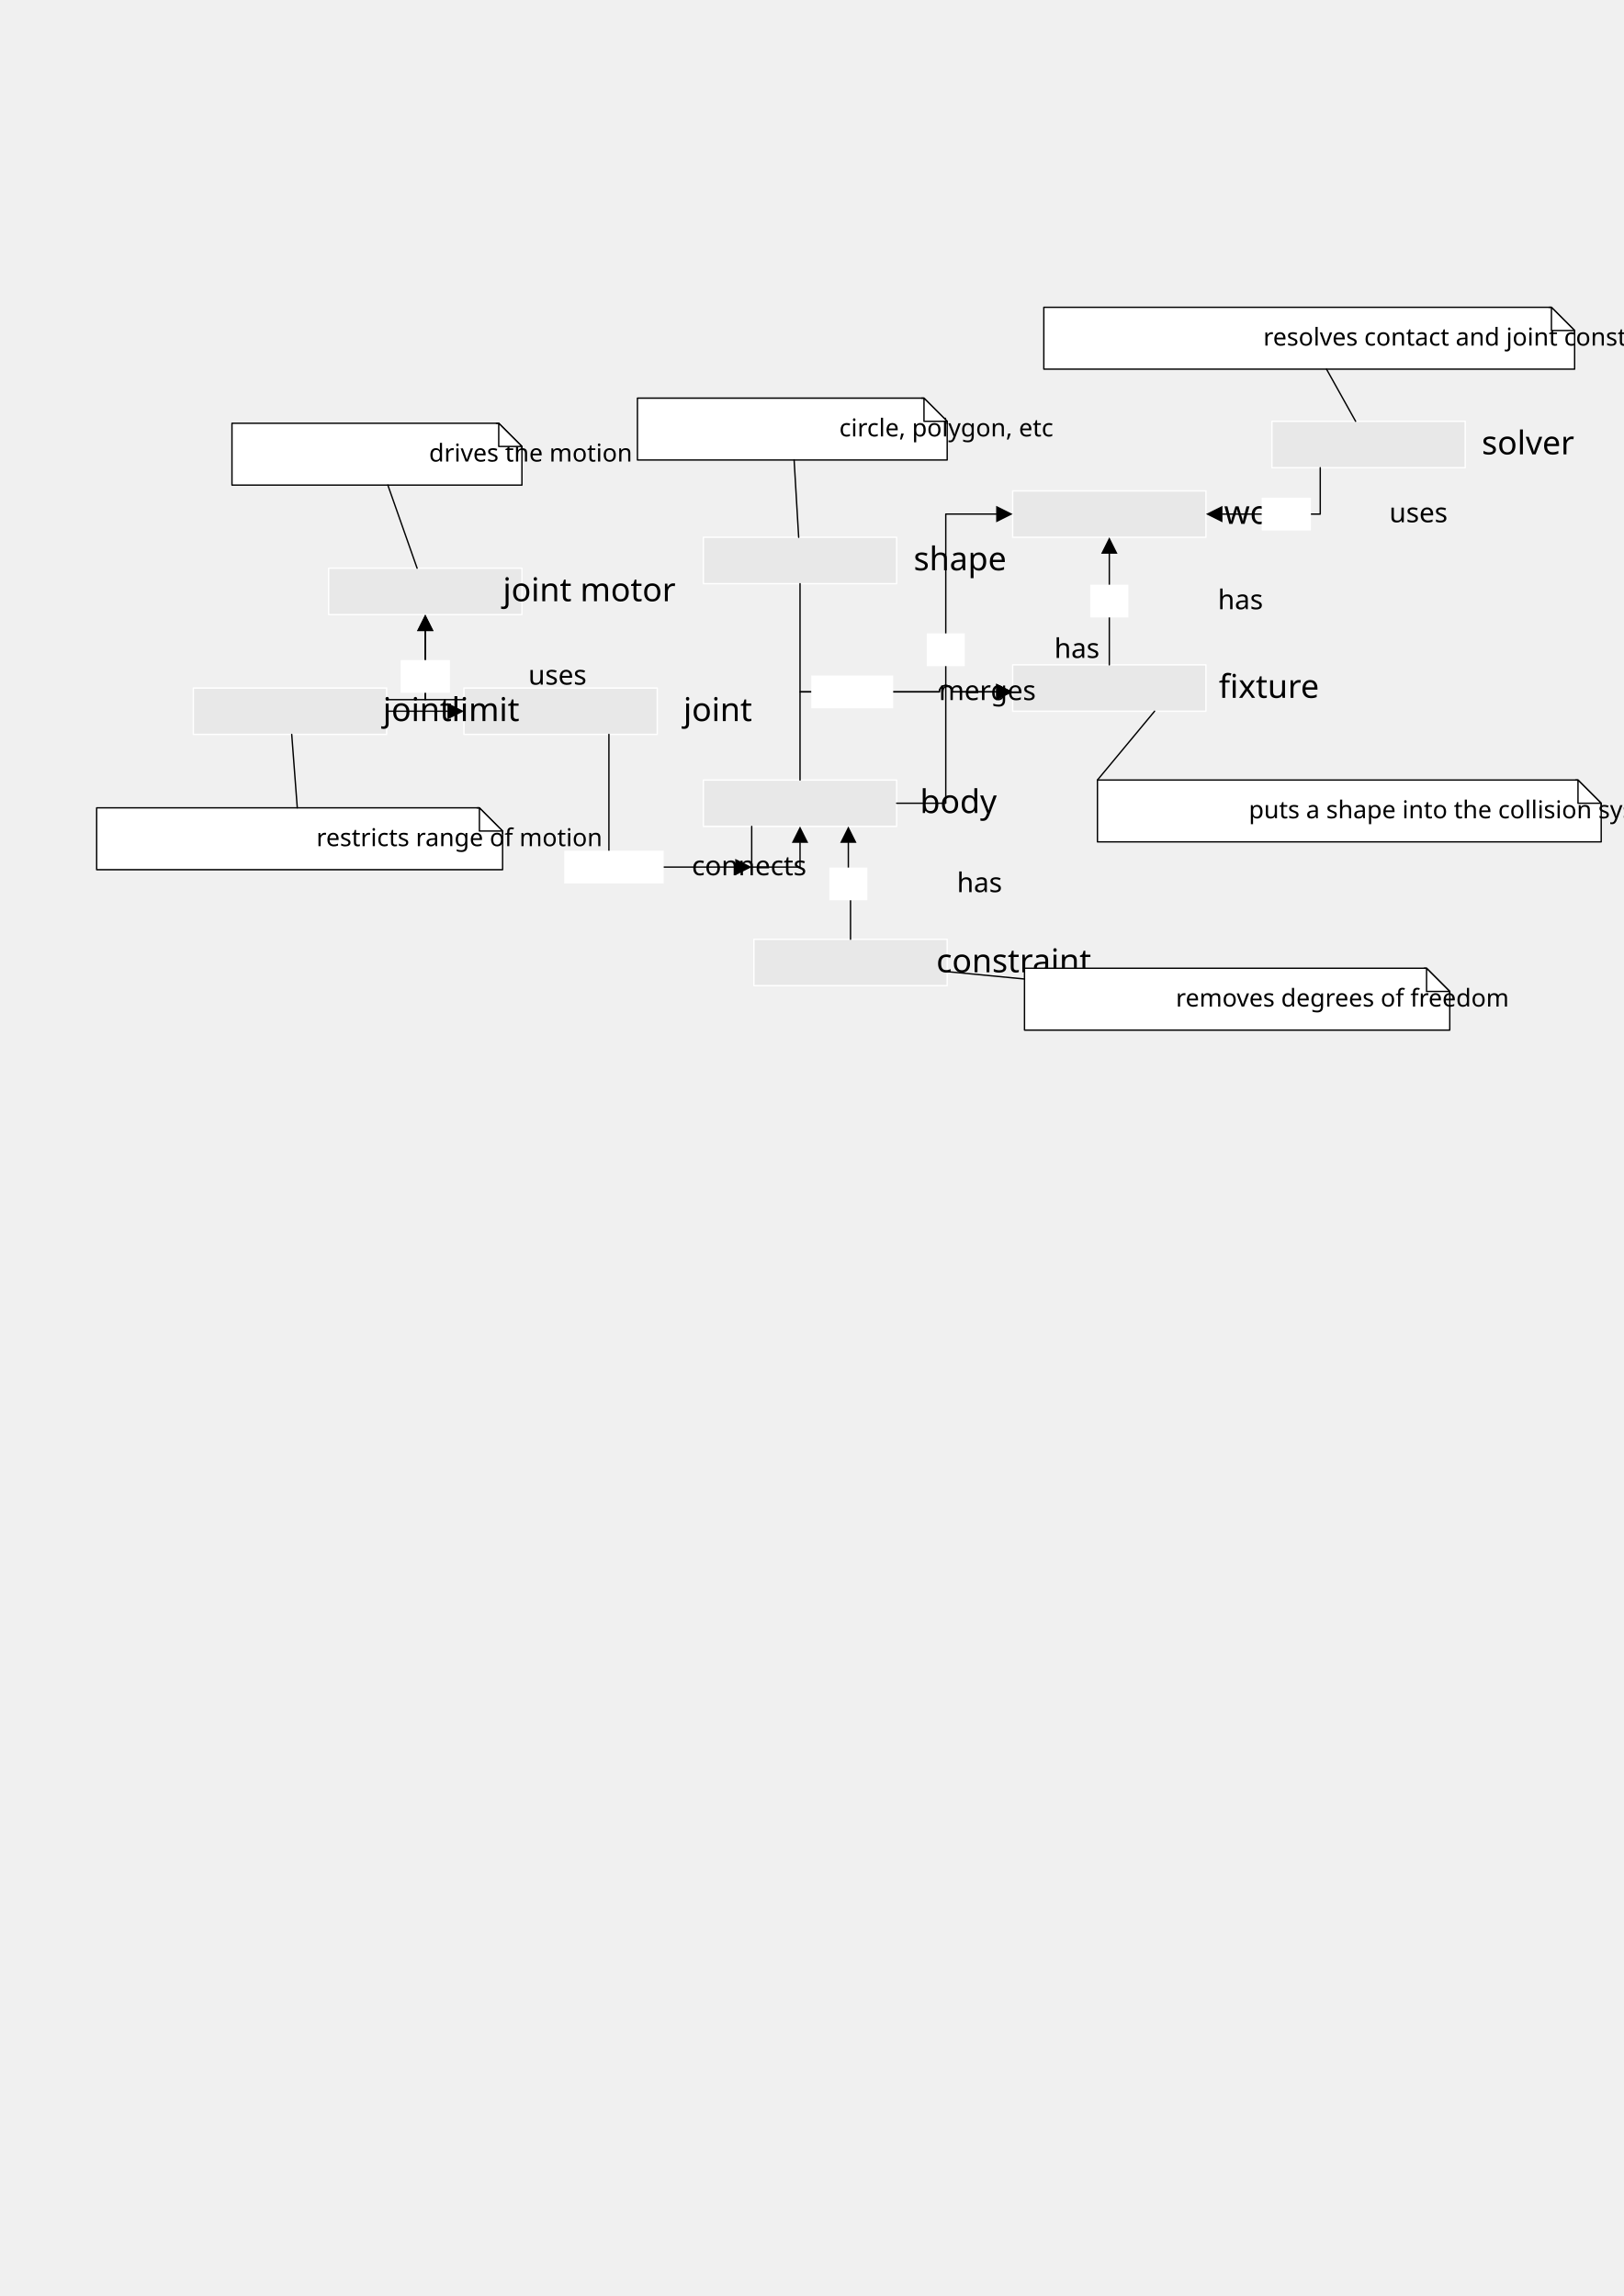
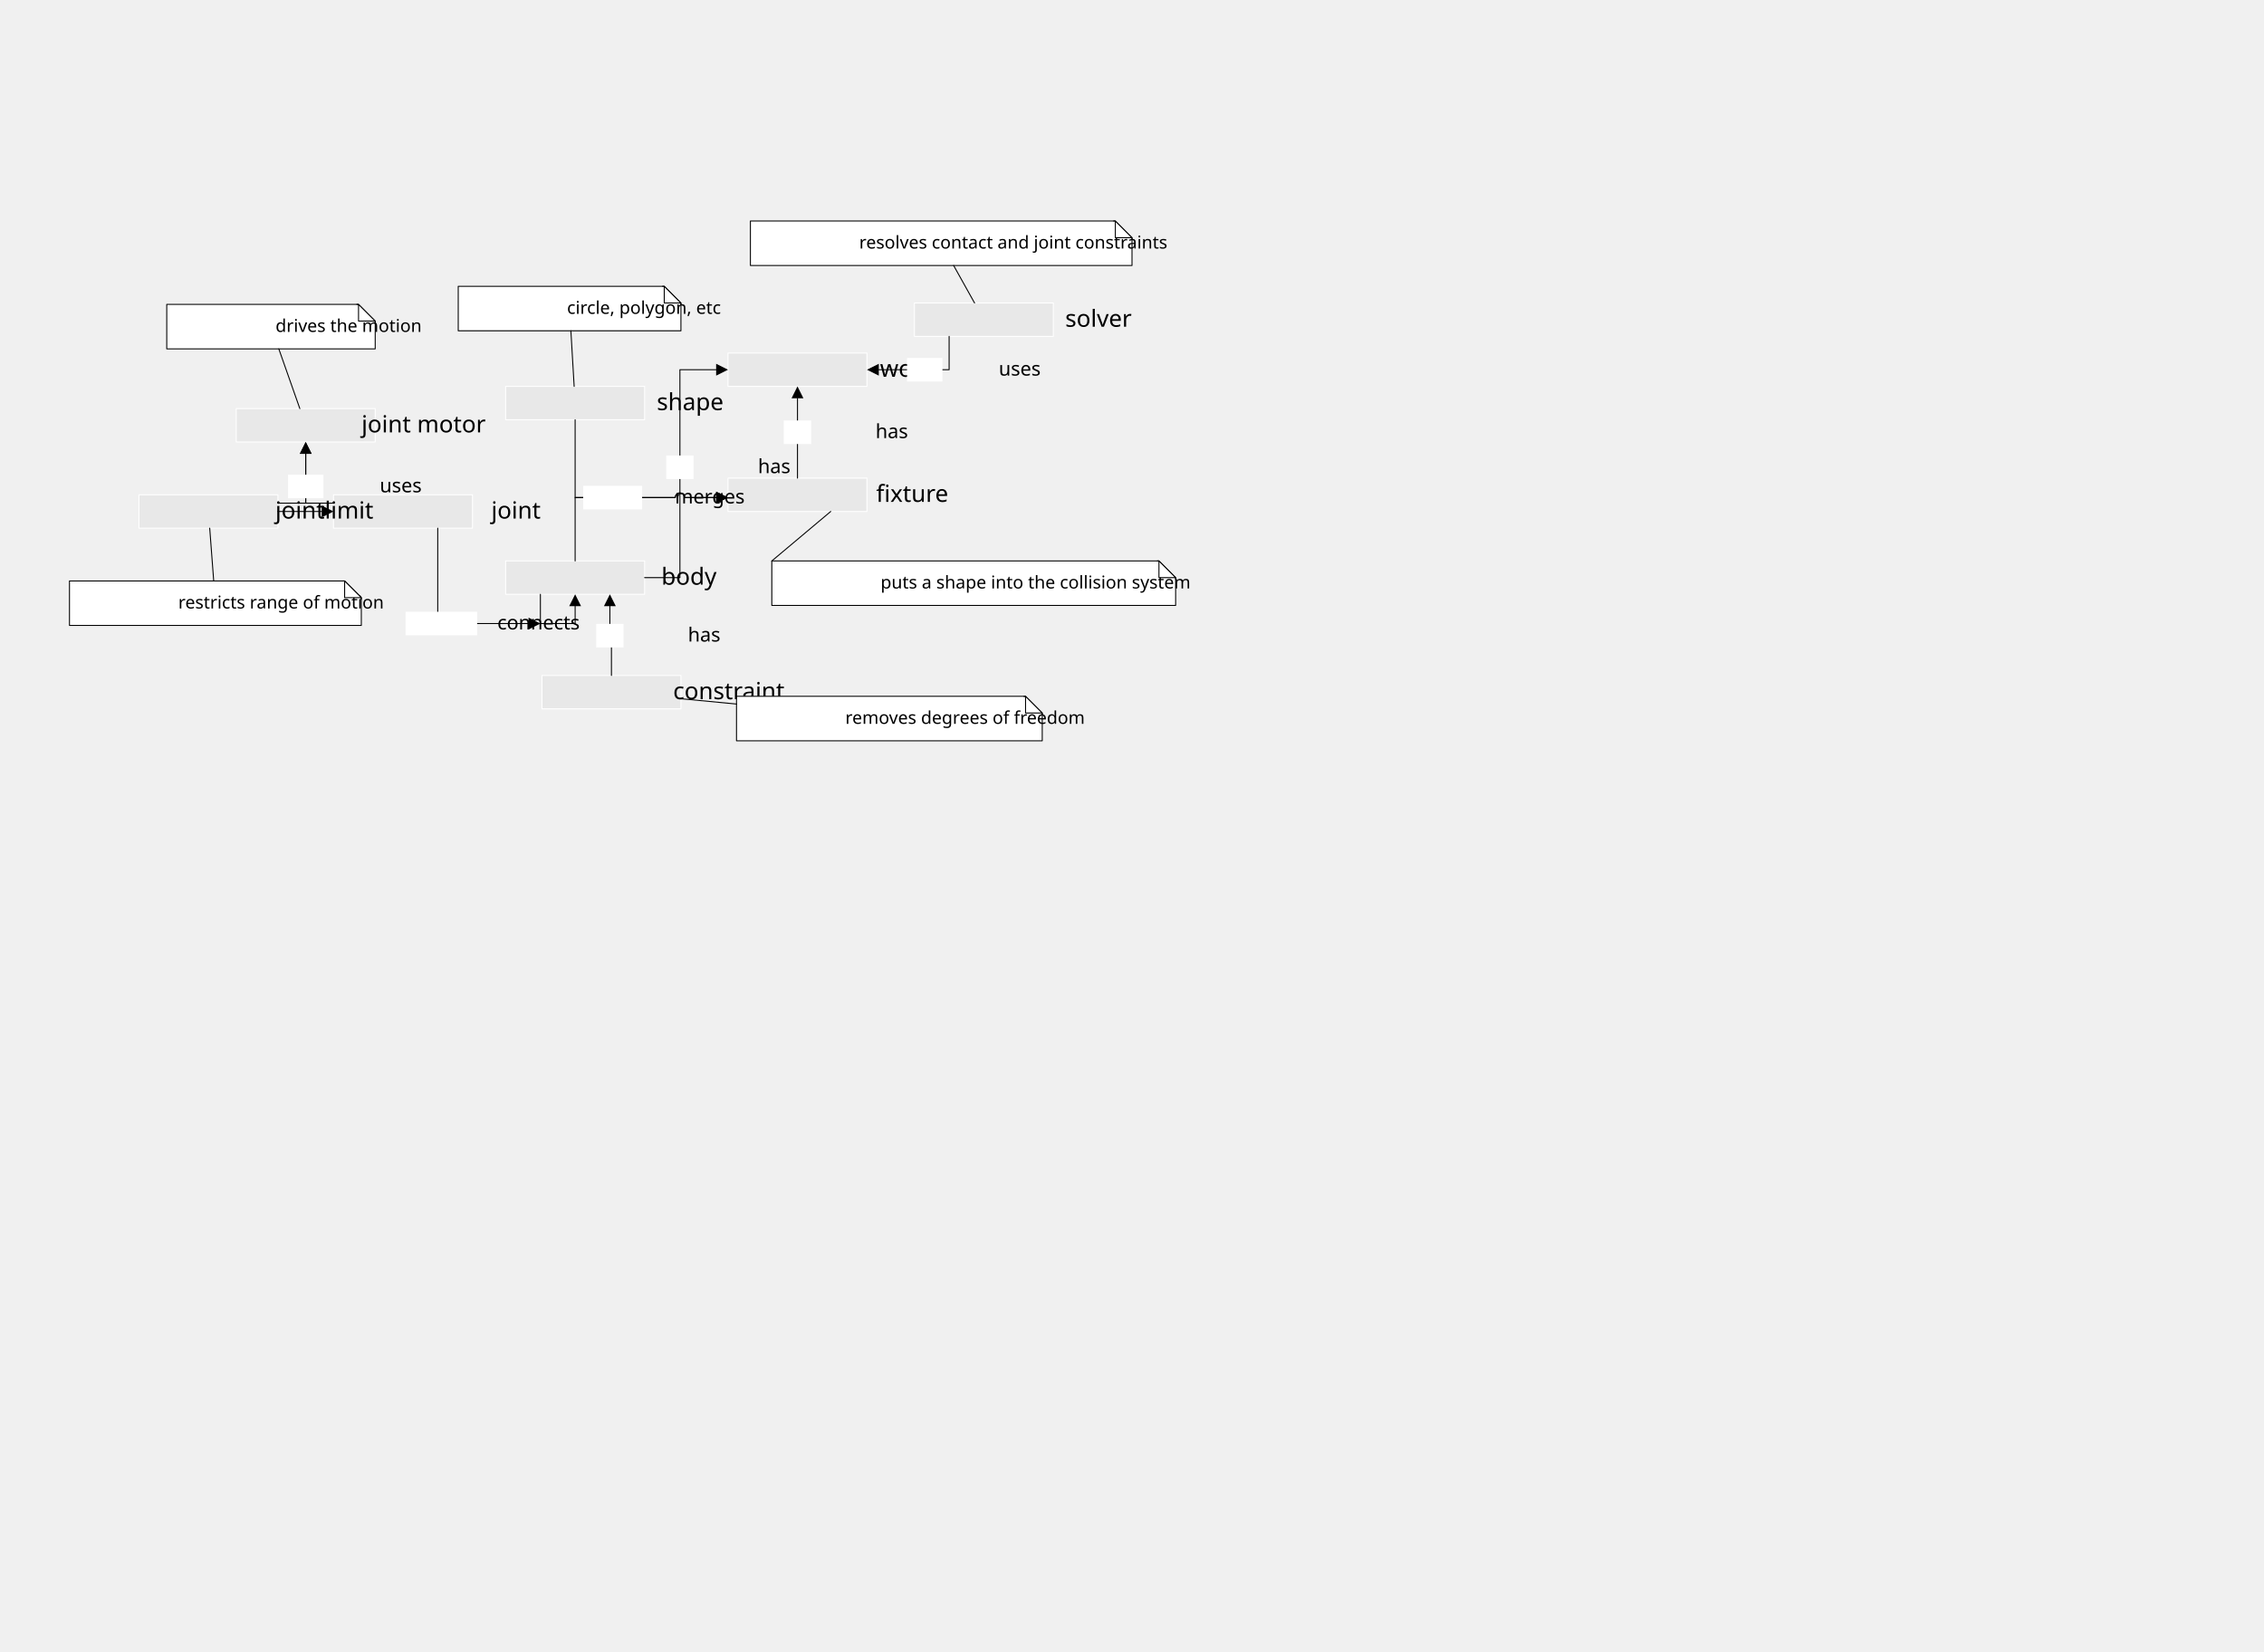
- <svg xmlns="http://www.w3.org/2000/svg" xmlns:ns1="http://schemas.microsoft.com/visio/2003/SVGExtensions/" xmlns:xlink="http://www.w3.org/1999/xlink" width="8.268in" height="11.693in" viewBox="0 0 595.276 841.89" xml:space="preserve" color-interpolation-filters="sRGB" class="st11">
+ <svg xmlns="http://www.w3.org/2000/svg" xmlns:ns1="http://schemas.microsoft.com/visio/2003/SVGExtensions/" xmlns:xlink="http://www.w3.org/1999/xlink" width="16.035in" height="11.693in" viewBox="0 0 1154.55 841.89" xml:space="preserve" color-interpolation-filters="sRGB" class="st12">
  <ns1:documentProperties ns1:langID="1033" ns1:metric="true" ns1:viewMarkup="false">
    <ns1:userDefs>
      <ns1:ud ns1:nameU="msvNoAutoConnect" ns1:prompt="" ns1:val="VT0(0):26" />
    </ns1:userDefs>
  </ns1:documentProperties>
  <style type="text/css">
	
		.st1 {fill:#e8e8e8;stroke:#ffffff;stroke-linecap:round;stroke-linejoin:round;stroke-width:0.5}
		.st2 {fill:#000000;font-family:Calibri;font-size:1em}
		.st3 {marker-end:url(#mrkr4-15);stroke:#000000;stroke-linecap:round;stroke-linejoin:round;stroke-width:0.5}
		.st4 {fill:#000000;fill-opacity:1;stroke:#000000;stroke-opacity:1;stroke-width:0.166}
- 		.st5 {fill:#ffffff;stroke:none;stroke-linecap:butt;stroke-width:7.2}
+ 		.st5 {fill:#ffffff;stroke:none;stroke-linecap:butt}
		.st6 {fill:#000000;font-family:Calibri;font-size:0.833em}
- 		.st7 {fill:#ffffff}
- 		.st8 {stroke:#000000;stroke-linecap:round;stroke-linejoin:round;stroke-width:0.5}
- 		.st9 {fill:#000000;font-family:Calibri;font-size:0.75em}
- 		.st10 {fill:#ffffff;stroke:#000000;stroke-linecap:round;stroke-linejoin:round;stroke-width:0.5}
- 		.st11 {fill:none;fill-rule:evenodd;font-size:12px;overflow:visible;stroke-linecap:square;stroke-miterlimit:3}
+ 		.st7 {fill:#ffffff;stroke:none;stroke-linecap:butt;stroke-width:7.2}
+ 		.st8 {fill:#ffffff}
+ 		.st9 {stroke:#000000;stroke-linecap:round;stroke-linejoin:round;stroke-width:0.5}
+ 		.st10 {fill:#000000;font-family:Calibri;font-size:0.75em}
+ 		.st11 {fill:#ffffff;stroke:#000000;stroke-linecap:round;stroke-linejoin:round;stroke-width:0.5}
+ 		.st12 {fill:none;fill-rule:evenodd;font-size:12px;overflow:visible;stroke-linecap:square;stroke-miterlimit:3}
	
	</style>
  <defs id="Markers">
    <g id="lend4">
      <path d="M 2 1 L 0 0 L 2 -1 L 2 1 " style="stroke:none" />
    </g>
    <marker id="mrkr4-15" class="st4" ns1:arrowType="4" ns1:arrowSize="2" ns1:setback="12.08" refX="-12.08" orient="auto" markerUnits="strokeWidth" overflow="visible">
      <use xlink:href="#lend4" transform="scale(-6.04,-6.04) " />
    </marker>
  </defs>
  <g ns1:mID="0" ns1:index="1" ns1:groupContext="foregroundPage">
    <ns1:userDefs>
      <ns1:ud ns1:nameU="msvThemeOrder" ns1:val="VT0(0):26" />
    </ns1:userDefs>
    <ns1:pageProperties ns1:drawingScale="0.0393701" ns1:pageScale="0.0393701" ns1:drawingUnits="24" ns1:shadowOffsetX="8.50394" ns1:shadowOffsetY="-8.50394" />
    <ns1:layer ns1:name="Connector" ns1:index="0" />
    <ns1:layer ns1:name="Flowchart" ns1:index="1" />
    <ns1:layer ns1:name="Container" ns1:index="2" />
    <g id="shape1-1" ns1:mID="1" ns1:groupContext="shape" transform="translate(257.861,-627.874)">
      <ns1:userDefs>
        <ns1:ud ns1:nameU="visVersion" ns1:prompt="" ns1:val="VT0(15):26" />
      </ns1:userDefs>
      <ns1:textBlock ns1:margins="rect(4,4,4,4)" ns1:tabSpace="42.5197" />
      <ns1:textRect cx="35.433" cy="833.386" width="70.87" height="17.008" />
      <rect x="0" y="824.882" width="70.866" height="17.008" class="st1" />
      <text x="20.92" y="836.99" class="st2" ns1:langID="1033">
        <ns1:paragraph ns1:horizAlign="1" />
        <ns1:tabList />shape</text>
    </g>
    <g id="shape4-4" ns1:mID="4" ns1:groupContext="shape" transform="translate(257.861,-538.866)">
      <ns1:userDefs>
        <ns1:ud ns1:nameU="visVersion" ns1:prompt="" ns1:val="VT0(15):26" />
      </ns1:userDefs>
      <ns1:textBlock ns1:margins="rect(4,4,4,4)" ns1:tabSpace="42.5197" />
      <ns1:textRect cx="35.433" cy="833.386" width="70.87" height="17.008" />
      <rect x="0" y="824.882" width="70.866" height="17.008" class="st1" />
      <text x="23.25" y="836.99" class="st2" ns1:langID="1033">
        <ns1:paragraph ns1:horizAlign="1" />
        <ns1:tabList />body</text>
    </g>
    <g id="shape6-7" ns1:mID="6" ns1:groupContext="shape" transform="translate(371.247,-581.102)">
      <ns1:userDefs>
        <ns1:ud ns1:nameU="visVersion" ns1:prompt="" ns1:val="VT0(15):26" />
      </ns1:userDefs>
      <ns1:textBlock ns1:margins="rect(4,4,4,4)" ns1:tabSpace="42.5197" />
      <ns1:textRect cx="35.433" cy="833.386" width="70.87" height="17.008" />
      <rect x="0" y="824.882" width="70.866" height="17.008" class="st1" />
      <text x="19.39" y="836.99" class="st2" ns1:langID="1033">
        <ns1:paragraph ns1:horizAlign="1" />
        <ns1:tabList />fixture</text>
    </g>
    <g id="shape26-10" ns1:mID="26" ns1:groupContext="shape" ns1:layerMember="0" transform="translate(293.294,-555.874)">
      <path d="M0 841.89 L0 809.57 L51.07 809.57 A2.362 2.362 0 0 1 55.8 809.57 L71.91 809.57" class="st3" />
    </g>
    <g id="shape27-16" ns1:mID="27" ns1:groupContext="shape" ns1:layerMember="0" transform="translate(293.294,-627.874)">
      <ns1:textBlock ns1:margins="rect(4,4,4,4)" ns1:tabSpace="42.5197" />
      <ns1:textRect cx="19.134" cy="881.575" width="50" height="20.004" />
      <path d="M0 841.89 L-0 881.57 L51.07 881.57 A2.362 2.362 0 0 1 55.8 881.57 L71.91 881.57" class="st3" />
      <rect ns1:rectContext="textBkgnd" x="4.112" y="875.575" width="30.044" height="12" class="st5" />
      <text x="4.11" y="884.58" class="st6" ns1:langID="1033">
        <ns1:paragraph ns1:horizAlign="1" />
        <ns1:tabList />merges</text>
    </g>
    <g id="shape32-23" ns1:mID="32" ns1:groupContext="shape" ns1:layerMember="0" transform="translate(275.578,-531.78)">
      <path d="M0 834.8 L0 849.72 L17.72 849.72 L17.72 840.84" class="st3" />
    </g>
    <g id="shape33-28" ns1:mID="33" ns1:groupContext="shape" transform="translate(276.378,-480.472)">
      <ns1:userDefs>
        <ns1:ud ns1:nameU="visVersion" ns1:prompt="" ns1:val="VT0(15):26" />
      </ns1:userDefs>
      <ns1:textBlock ns1:margins="rect(4,4,4,4)" ns1:tabSpace="42.5197" />
      <ns1:textRect cx="35.433" cy="833.386" width="70.87" height="17.008" />
      <rect x="0" y="824.882" width="70.866" height="17.008" class="st1" />
      <text x="10.72" y="836.99" class="st2" ns1:langID="1033">
        <ns1:paragraph ns1:horizAlign="1" />
        <ns1:tabList />constraint</text>
    </g>
    <g id="shape34-31" ns1:mID="34" ns1:groupContext="shape" ns1:layerMember="0" transform="translate(318.498,-497.48)">
      <ns1:textBlock ns1:margins="rect(4,4,4,4)" ns1:tabSpace="42.5197" />
      <ns1:textRect cx="-7.487" cy="821.597" width="50" height="20.004" />
      <path d="M-6.69 841.89 L-6.69 823.89 L-7.49 823.89 L-7.49 806.54" class="st3" />
-       <rect ns1:rectContext="textBkgnd" x="-14.464" y="815.597" width="13.955" height="12" class="st5" />
+       <rect ns1:rectContext="textBkgnd" x="-14.464" y="815.597" width="13.955" height="12" class="st7" />
      <text x="-14.46" y="824.6" class="st6" ns1:langID="1033">
        <ns1:paragraph ns1:horizAlign="1" />
        <ns1:tabList />has</text>
    </g>
    <g id="shape35-38" ns1:mID="35" ns1:groupContext="shape" transform="translate(170.079,-572.598)">
      <ns1:userDefs>
        <ns1:ud ns1:nameU="visVersion" ns1:prompt="" ns1:val="VT0(15):26" />
      </ns1:userDefs>
      <ns1:textBlock ns1:margins="rect(4,4,4,4)" ns1:tabSpace="42.5197" />
      <ns1:textRect cx="35.433" cy="833.386" width="70.87" height="17.008" />
      <rect x="0" y="824.882" width="70.866" height="17.008" class="st1" />
      <text x="24.29" y="836.99" class="st2" ns1:langID="1033">
        <ns1:paragraph ns1:horizAlign="1" />
        <ns1:tabList />joint</text>
    </g>
    <g id="shape36-41" ns1:mID="36" ns1:groupContext="shape" ns1:layerMember="0" transform="translate(223.228,-572.598)">
      <ns1:textBlock ns1:margins="rect(4,4,4,4)" ns1:tabSpace="42.5197" />
      <ns1:textRect cx="1.852" cy="890.536" width="50" height="20.004" />
      <path d="M0 841.89 L0 890.54 L46.31 890.54" class="st3" />
-       <rect ns1:rectContext="textBkgnd" x="-16.386" y="884.536" width="36.475" height="12" class="st5" />
+       <rect ns1:rectContext="textBkgnd" x="-16.386" y="884.536" width="36.475" height="12" class="st7" />
      <text x="-16.39" y="893.54" class="st6" ns1:langID="1033">
        <ns1:paragraph ns1:horizAlign="1" />
        <ns1:tabList />connects</text>
    </g>
    <g id="shape37-48" ns1:mID="37" ns1:groupContext="shape" transform="translate(70.8661,-572.598)">
      <ns1:userDefs>
        <ns1:ud ns1:nameU="visVersion" ns1:prompt="" ns1:val="VT0(15):26" />
      </ns1:userDefs>
      <ns1:textBlock ns1:margins="rect(4,4,4,4)" ns1:tabSpace="42.5197" />
      <ns1:textRect cx="35.433" cy="833.386" width="70.87" height="17.008" />
      <rect x="0" y="824.882" width="70.866" height="17.008" class="st1" />
      <text x="13.36" y="836.99" class="st2" ns1:langID="1033">
        <ns1:paragraph ns1:horizAlign="1" />
        <ns1:tabList />jointlimit</text>
    </g>
    <g id="shape38-51" ns1:mID="38" ns1:groupContext="shape" ns1:layerMember="0" transform="translate(141.732,-574.016)">
      <path d="M0 834.8 L22.31 834.8" class="st3" />
    </g>
    <g id="shape39-56" ns1:mID="39" ns1:groupContext="shape" transform="translate(120.472,-616.535)">
      <ns1:userDefs>
        <ns1:ud ns1:nameU="visVersion" ns1:prompt="" ns1:val="VT0(15):26" />
      </ns1:userDefs>
      <ns1:textBlock ns1:margins="rect(4,4,4,4)" ns1:tabSpace="42.5197" />
      <ns1:textRect cx="35.433" cy="833.386" width="70.87" height="17.008" />
      <rect x="0" y="824.882" width="70.866" height="17.008" class="st1" />
      <text x="7.72" y="836.99" class="st2" ns1:langID="1033">
        <ns1:paragraph ns1:horizAlign="1" />
        <ns1:tabList />joint motor</text>
    </g>
    <g id="shape40-59" ns1:mID="40" ns1:groupContext="shape" ns1:layerMember="0" transform="translate(170.079,-585.354)">
      <path d="M0 841.89 L-14.17 841.89 L-14.17 816.75" class="st3" />
    </g>
    <g id="shape41-64" ns1:mID="41" ns1:groupContext="shape" ns1:layerMember="0" transform="translate(141.732,-585.354)">
      <ns1:textBlock ns1:margins="rect(4,4,4,4)" ns1:tabSpace="42.5197" />
      <ns1:textRect cx="14.173" cy="833.386" width="50" height="20.004" />
      <path d="M0 841.89 L14.17 841.89 L14.17 816.75" class="st3" />
-       <rect ns1:rectContext="textBkgnd" x="5.147" y="827.386" width="18.052" height="12" class="st5" />
+       <rect ns1:rectContext="textBkgnd" x="5.147" y="827.386" width="18.052" height="12" class="st7" />
      <text x="5.15" y="836.39" class="st6" ns1:langID="1033">
        <ns1:paragraph ns1:horizAlign="1" />
        <ns1:tabList />uses</text>
    </g>
    <g id="shape42-71" ns1:mID="42" ns1:groupContext="shape" transform="translate(371.247,-644.882)">
      <ns1:userDefs>
        <ns1:ud ns1:nameU="visVersion" ns1:prompt="" ns1:val="VT0(15):26" />
      </ns1:userDefs>
      <ns1:textBlock ns1:margins="rect(4,4,4,4)" ns1:tabSpace="42.5197" />
      <ns1:textRect cx="35.433" cy="833.386" width="70.87" height="17.008" />
      <rect x="0" y="824.882" width="70.866" height="17.008" class="st1" />
      <text x="21.36" y="836.99" class="st2" ns1:langID="1033">
        <ns1:paragraph ns1:horizAlign="1" />
        <ns1:tabList />world</text>
    </g>
    <g id="shape53-74" ns1:mID="53" ns1:groupContext="shape" ns1:layerMember="0" transform="translate(399.594,-598.11)">
      <ns1:textBlock ns1:margins="rect(4,4,4,4)" ns1:tabSpace="42.5197" />
      <ns1:textRect cx="7.087" cy="818.504" width="50" height="20.004" />
      <path d="M7.09 841.89 L7.09 801.16" class="st3" />
-       <rect ns1:rectContext="textBkgnd" x="0.109" y="812.504" width="13.955" height="12" class="st5" />
+       <rect ns1:rectContext="textBkgnd" x="0.109" y="812.504" width="13.955" height="12" class="st7" />
      <text x="0.11" y="821.5" class="st6" ns1:langID="1033">
        <ns1:paragraph ns1:horizAlign="1" />
        <ns1:tabList />has</text>
    </g>
    <g id="shape54-81" ns1:mID="54" ns1:groupContext="shape" transform="translate(466.299,-670.394)">
      <ns1:userDefs>
        <ns1:ud ns1:nameU="visVersion" ns1:prompt="" ns1:val="VT0(15):26" />
      </ns1:userDefs>
      <ns1:textBlock ns1:margins="rect(4,4,4,4)" ns1:tabSpace="42.5197" />
      <ns1:textRect cx="35.433" cy="833.386" width="70.87" height="17.008" />
      <rect x="0" y="824.882" width="70.866" height="17.008" class="st1" />
      <text x="20.76" y="836.99" class="st2" ns1:langID="1033">
        <ns1:paragraph ns1:horizAlign="1" />
        <ns1:tabList />solver</text>
    </g>
    <g id="shape55-84" ns1:mID="55" ns1:groupContext="shape" ns1:layerMember="0" transform="translate(484.016,-670.394)">
      <ns1:textBlock ns1:margins="rect(4,4,4,4)" ns1:tabSpace="42.5197" />
      <ns1:textRect cx="-12.447" cy="858.898" width="50" height="20.004" />
      <path d="M0 841.89 L0 858.9 L-35.86 858.9" class="st3" />
-       <rect ns1:rectContext="textBkgnd" x="-21.473" y="852.898" width="18.052" height="12" class="st5" />
+       <rect ns1:rectContext="textBkgnd" x="-21.473" y="852.898" width="18.052" height="12" class="st7" />
      <text x="-21.47" y="861.9" class="st6" ns1:langID="1033">
        <ns1:paragraph ns1:horizAlign="1" />
        <ns1:tabList />uses</text>
    </g>
    <g id="shape73-91" ns1:mID="73" ns1:groupContext="shape" ns1:layerMember="0" transform="translate(328.727,-547.37)">
      <ns1:textBlock ns1:margins="rect(4,4,4,4)" ns1:tabSpace="42.5197" />
      <ns1:textRect cx="18" cy="785.622" width="50" height="20.004" />
      <path d="M0 841.89 L18 841.89 L18 735.87 L36.48 735.87" class="st3" />
-       <rect ns1:rectContext="textBkgnd" x="11.023" y="779.622" width="13.955" height="12" class="st5" />
+       <rect ns1:rectContext="textBkgnd" x="11.023" y="779.622" width="13.955" height="12" class="st7" />
      <text x="11.02" y="788.62" class="st6" ns1:langID="1033">
        <ns1:paragraph ns1:horizAlign="1" />
        <ns1:tabList />has</text>
    </g>
    <g id="group58-98" transform="translate(233.687,-673.228)" ns1:mID="58" ns1:groupContext="group">
      <ns1:userDefs>
        <ns1:ud ns1:nameU="visVersion" ns1:prompt="" ns1:val="VT0(15):26" />
        <ns1:ud ns1:nameU="msvStructureType" ns1:prompt="" ns1:val="VT4(Callout)" />
        <ns1:ud ns1:nameU="msvSDTargetIntersection" ns1:prompt="" />
        <ns1:ud ns1:nameU="msvSDCalloutNoHighlight" ns1:prompt="" ns1:val="VT0(0):5" />
        <ns1:ud ns1:nameU="msvShapeCategories" ns1:prompt="" ns1:val="VT0(0):26" />
        <ns1:ud ns1:nameU="Side" ns1:prompt="" ns1:val="VT0(4):26" />
        <ns1:ud ns1:nameU="LeaderEnd" ns1:prompt="" ns1:val="VT7(PNT(6.25MM,-0.28346456692913)):40" />
        <ns1:ud ns1:nameU="WHBoxIntersection" ns1:prompt="" ns1:val="VT7(PNT(10.096153846154MM,0)):40" />
        <ns1:ud ns1:nameU="FoldSize" ns1:prompt="" ns1:val="VT0(0.11811023622047):24" />
        <ns1:ud ns1:nameU="msvSDTargetIntersection" ns1:prompt="" ns1:val="VT7(PNT(0.8209492518069,-0.39370078083098)):40" />
        <ns1:ud ns1:nameU="LeaderEnd" ns1:prompt="" ns1:val="VT7(PNT(0.8209492518069,-0.39370078083098)):40" />
        <ns1:ud ns1:nameU="WHBoxIntersection" ns1:prompt="" ns1:val="VT7(PNT(20.265061669829MM,0MM)):40" />
      </ns1:userDefs>
      <g id="shape58-99" ns1:mID="58" ns1:groupContext="groupContent">
        <ns1:textBlock ns1:margins="rect(4,4,4,4)" ns1:tabSpace="42.5197" />
        <ns1:textRect cx="56.779" cy="830.551" width="113.56" height="18.804" />
-         <path d="M0 841.89 L113.56 841.89 L113.56 827.72 L105.05 819.21 L0 819.21 L0 841.89 Z" class="st7" />
-         <path d="M57.44 841.89 L59.11 870.24" class="st8" />
-         <path d="M0 841.89 L113.56 841.89 L113.56 827.72 L105.05 819.21 L0 819.21 L0 841.89" class="st8" />
-         <text x="22.51" y="833.25" class="st9" ns1:langID="1033">
-           <ns1:paragraph ns1:horizAlign="1" />
+         <path d="M0 841.89 L113.56 841.89 L113.56 827.72 L105.05 819.21 L0 819.21 L0 841.89 Z" class="st8" />
+         <path d="M57.44 841.89 L59.11 870.24" class="st9" />
+         <path d="M0 841.89 L113.56 841.89 L113.56 827.72 L105.05 819.21 L0 819.21 L0 841.89" class="st9" />
+         <text x="4" y="833.25" class="st10" ns1:langID="1033">
+           <ns1:paragraph />
          <ns1:tabList />circle, polygon, etc</text>
      </g>
      <g id="shape59-104" ns1:mID="59" ns1:groupContext="shape" transform="translate(105.053,-14.1732)">
        <ns1:userDefs>
          <ns1:ud ns1:nameU="FoldSize" ns1:prompt="" ns1:val="VT0(0.11811023622047):24" />
        </ns1:userDefs>
-         <path d="M0 841.89 L8.5 841.89 L8.5 842.74 L8.5 841.89 L0 833.39 L-0.85 833.39 L0 833.39 L0 841.89 Z" class="st10" />
-       </g>
-     </g>
-     <g id="group62-106" transform="translate(402.337,-533.197)" ns1:mID="62" ns1:groupContext="group">
-       <ns1:userDefs>
-         <ns1:ud ns1:nameU="visVersion" ns1:prompt="" ns1:val="VT0(15):26" />
-         <ns1:ud ns1:nameU="msvStructureType" ns1:prompt="" ns1:val="VT4(Callout)" />
-         <ns1:ud ns1:nameU="msvSDTargetIntersection" ns1:prompt="" />
-         <ns1:ud ns1:nameU="msvSDCalloutNoHighlight" ns1:prompt="" ns1:val="VT0(0):5" />
-         <ns1:ud ns1:nameU="msvShapeCategories" ns1:prompt="" ns1:val="VT0(0):26" />
-         <ns1:ud ns1:nameU="Side" ns1:prompt="" ns1:val="VT0(4):26" />
-         <ns1:ud ns1:nameU="LeaderEnd" ns1:prompt="" ns1:val="VT7(PNT(6.25MM,-0.28346456692913)):40" />
-         <ns1:ud ns1:nameU="WHBoxIntersection" ns1:prompt="" ns1:val="VT7(PNT(10.096153846154MM,0)):40" />
-         <ns1:ud ns1:nameU="FoldSize" ns1:prompt="" ns1:val="VT0(0.11811023622047):24" />
-         <ns1:ud ns1:nameU="msvSDTargetIntersection" ns1:prompt="" ns1:val="VT7(PNT(0.29092044033145,0.66535433070866)):40" />
+         <path d="M0 841.89 L8.5 841.89 L8.5 842.74 L8.5 841.89 L0 833.39 L-0.85 833.39 L0 833.39 L0 841.89 Z" class="st11" />
+       </g>
+     </g>
+     <g id="group62-106" transform="translate(393.591,-533.197)" ns1:mID="62" ns1:groupContext="group">
+       <ns1:userDefs>
+         <ns1:ud ns1:nameU="visVersion" ns1:prompt="" ns1:val="VT0(15):26" />
+         <ns1:ud ns1:nameU="msvStructureType" ns1:prompt="" ns1:val="VT4(Callout)" />
+         <ns1:ud ns1:nameU="msvSDTargetIntersection" ns1:prompt="" />
+         <ns1:ud ns1:nameU="msvSDCalloutNoHighlight" ns1:prompt="" ns1:val="VT0(0):5" />
+         <ns1:ud ns1:nameU="msvShapeCategories" ns1:prompt="" ns1:val="VT0(0):26" />
+         <ns1:ud ns1:nameU="Side" ns1:prompt="" ns1:val="VT0(4):26" />
+         <ns1:ud ns1:nameU="LeaderEnd" ns1:prompt="" ns1:val="VT7(PNT(6.25MM,-0.28346456692913)):40" />
+         <ns1:ud ns1:nameU="WHBoxIntersection" ns1:prompt="" ns1:val="VT7(PNT(10.096153846154MM,0)):40" />
+         <ns1:ud ns1:nameU="FoldSize" ns1:prompt="" ns1:val="VT0(0.11811023622047):24" />
+         <ns1:ud ns1:nameU="msvSDTargetIntersection" ns1:prompt="" ns1:val="VT7(PNT(0.4173324195705,0.66535433070866)):40" />
        <ns1:ud ns1:nameU="Side" ns1:prompt="" ns1:val="VT0(3):26" />
-         <ns1:ud ns1:nameU="LeaderEnd" ns1:prompt="" ns1:val="VT7(PNT(0.29092044033145,0.66535433070866)):40" />
+         <ns1:ud ns1:nameU="LeaderEnd" ns1:prompt="" ns1:val="VT7(PNT(0.4173324195705,0.66535433070866)):40" />
        <ns1:ud ns1:nameU="WHBoxIntersection" ns1:prompt="" ns1:val="VT7(PNT(0,8MM)):40" />
      </ns1:userDefs>
      <g id="shape62-107" ns1:mID="62" ns1:groupContext="groupContent">
        <ns1:textBlock ns1:margins="rect(4,4,4,4)" ns1:tabSpace="42.5197" />
-         <ns1:textRect cx="92.339" cy="830.551" width="184.68" height="18.804" />
-         <path d="M0 841.89 L184.68 841.89 L184.68 827.72 L176.17 819.21 L0 819.21 L0 841.89 Z" class="st7" />
-         <path d="M0 819.21 L20.95 793.98" class="st8" />
-         <path d="M0 841.89 L184.68 841.89 L184.68 827.72 L176.17 819.21 L0 819.21 L0 841.89" class="st8" />
-         <text x="4" y="833.25" class="st9" ns1:langID="1033">
+         <ns1:textRect cx="102.969" cy="830.551" width="205.94" height="18.804" />
+         <path d="M0 841.89 L205.94 841.89 L205.94 827.72 L197.43 819.21 L0 819.21 L0 841.89 Z" class="st8" />
+         <path d="M0 819.21 L30.05 793.98" class="st9" />
+         <path d="M0 841.89 L205.94 841.89 L205.94 827.72 L197.43 819.21 L0 819.21 L0 841.89" class="st9" />
+         <text x="4" y="833.25" class="st10" ns1:langID="1033">
          <ns1:paragraph />
          <ns1:tabList />puts a shape into the collision system</text>
      </g>
-       <g id="shape63-112" ns1:mID="63" ns1:groupContext="shape" transform="translate(176.173,-14.1732)">
-         <ns1:userDefs>
-           <ns1:ud ns1:nameU="FoldSize" ns1:prompt="" ns1:val="VT0(0.11811023622047):24" />
-         </ns1:userDefs>
-         <path d="M0 841.89 L8.5 841.89 L8.5 842.74 L8.5 841.89 L0 833.39 L-0.85 833.39 L0 833.39 L0 841.89 Z" class="st10" />
+       <g id="shape63-112" ns1:mID="63" ns1:groupContext="shape" transform="translate(197.433,-14.1732)">
+         <ns1:userDefs>
+           <ns1:ud ns1:nameU="FoldSize" ns1:prompt="" ns1:val="VT0(0.11811023622047):24" />
+         </ns1:userDefs>
+         <path d="M0 841.89 L8.5 841.89 L8.5 842.74 L8.5 841.89 L0 833.39 L-0.85 833.39 L0 833.39 L0 841.89 Z" class="st11" />
      </g>
    </g>
    <g id="group64-114" transform="translate(375.591,-464.173)" ns1:mID="64" ns1:groupContext="group">
      <ns1:userDefs>
        <ns1:ud ns1:nameU="visVersion" ns1:prompt="" ns1:val="VT0(15):26" />
        <ns1:ud ns1:nameU="msvStructureType" ns1:prompt="" ns1:val="VT4(Callout)" />
        <ns1:ud ns1:nameU="msvSDTargetIntersection" ns1:prompt="" />
        <ns1:ud ns1:nameU="msvSDCalloutNoHighlight" ns1:prompt="" ns1:val="VT0(0):5" />
        <ns1:ud ns1:nameU="msvShapeCategories" ns1:prompt="" ns1:val="VT0(0):26" />
        <ns1:ud ns1:nameU="Side" ns1:prompt="" ns1:val="VT0(4):26" />
        <ns1:ud ns1:nameU="LeaderEnd" ns1:prompt="" ns1:val="VT7(PNT(6.25MM,-0.28346456692913)):40" />
        <ns1:ud ns1:nameU="WHBoxIntersection" ns1:prompt="" ns1:val="VT7(PNT(10.096153846154MM,0)):40" />
        <ns1:ud ns1:nameU="FoldSize" ns1:prompt="" ns1:val="VT0(0.11811023622047):24" />
        <ns1:ud ns1:nameU="msvSDTargetIntersection" ns1:prompt="" ns1:val="VT7(PNT(-0.39370077989233,0.29773621975906)):40" />
        <ns1:ud ns1:nameU="Side" ns1:prompt="" ns1:val="VT0(3):26" />
        <ns1:ud ns1:nameU="LeaderEnd" ns1:prompt="" ns1:val="VT7(PNT(-0.39370077989233,0.29773621975906)):40" />
        <ns1:ud ns1:nameU="WHBoxIntersection" ns1:prompt="" ns1:val="VT7(PNT(0,6.6125MM)):40" />
      </ns1:userDefs>
      <g id="shape64-115" ns1:mID="64" ns1:groupContext="groupContent">
        <ns1:textBlock ns1:margins="rect(4,4,4,4)" ns1:tabSpace="42.5197" />
        <ns1:textRect cx="77.953" cy="830.551" width="155.91" height="18.804" />
-         <path d="M0 841.89 L155.91 841.89 L155.91 827.72 L147.4 819.21 L0 819.21 L0 841.89 Z" class="st7" />
-         <path d="M0 823.15 L-28.35 820.45" class="st8" />
-         <path d="M0 841.89 L155.91 841.89 L155.91 827.72 L147.4 819.21 L0 819.21 L0 841.89" class="st8" />
-         <text x="4" y="833.25" class="st9" ns1:langID="1033">
+         <path d="M0 841.89 L155.91 841.89 L155.91 827.72 L147.4 819.21 L0 819.21 L0 841.89 Z" class="st8" />
+         <path d="M0 823.15 L-28.35 820.45" class="st9" />
+         <path d="M0 841.89 L155.91 841.89 L155.91 827.72 L147.4 819.21 L0 819.21 L0 841.89" class="st9" />
+         <text x="4" y="833.25" class="st10" ns1:langID="1033">
          <ns1:paragraph />
          <ns1:tabList />removes degrees of freedom</text>
      </g>
      <g id="shape65-120" ns1:mID="65" ns1:groupContext="shape" transform="translate(147.402,-14.1732)">
        <ns1:userDefs>
          <ns1:ud ns1:nameU="FoldSize" ns1:prompt="" ns1:val="VT0(0.11811023622047):24" />
        </ns1:userDefs>
-         <path d="M0 841.89 L8.5 841.89 L8.5 842.74 L8.5 841.89 L0 833.39 L-0.85 833.39 L0 833.39 L0 841.89 Z" class="st10" />
+         <path d="M0 841.89 L8.5 841.89 L8.5 842.74 L8.5 841.89 L0 833.39 L-0.85 833.39 L0 833.39 L0 841.89 Z" class="st11" />
      </g>
    </g>
    <g id="group66-122" transform="translate(35.4331,-522.992)" ns1:mID="66" ns1:groupContext="group">
      <ns1:userDefs>
        <ns1:ud ns1:nameU="visVersion" ns1:prompt="" ns1:val="VT0(15):26" />
        <ns1:ud ns1:nameU="msvStructureType" ns1:prompt="" ns1:val="VT4(Callout)" />
        <ns1:ud ns1:nameU="msvSDTargetIntersection" ns1:prompt="" />
        <ns1:ud ns1:nameU="msvSDCalloutNoHighlight" ns1:prompt="" ns1:val="VT0(0):5" />
        <ns1:ud ns1:nameU="msvShapeCategories" ns1:prompt="" ns1:val="VT0(0):26" />
        <ns1:ud ns1:nameU="Side" ns1:prompt="" ns1:val="VT0(4):26" />
        <ns1:ud ns1:nameU="LeaderEnd" ns1:prompt="" ns1:val="VT7(PNT(6.25MM,-0.28346456692913)):40" />
        <ns1:ud ns1:nameU="WHBoxIntersection" ns1:prompt="" ns1:val="VT7(PNT(10.096153846154MM,0)):40" />
        <ns1:ud ns1:nameU="FoldSize" ns1:prompt="" ns1:val="VT0(0.11811023622047):24" />
        <ns1:ud ns1:nameU="msvSDTargetIntersection" ns1:prompt="" ns1:val="VT7(PNT(0.99319971367215,0.68897637795276)):40" />
        <ns1:ud ns1:nameU="Side" ns1:prompt="" ns1:val="VT0(2):26" />
        <ns1:ud ns1:nameU="LeaderEnd" ns1:prompt="" ns1:val="VT7(PNT(0.99319971367215,0.68897637795276)):40" />
        <ns1:ud ns1:nameU="WHBoxIntersection" ns1:prompt="" ns1:val="VT7(PNT(25.94696969697MM,8MM)):40" />
      </ns1:userDefs>
      <g id="shape66-123" ns1:mID="66" ns1:groupContext="groupContent">
        <ns1:textBlock ns1:margins="rect(4,4,4,4)" ns1:tabSpace="42.5197" />
        <ns1:textRect cx="74.409" cy="830.551" width="148.82" height="18.804" />
-         <path d="M0 841.89 L148.82 841.89 L148.82 827.72 L140.31 819.21 L0 819.21 L0 841.89 Z" class="st7" />
-         <path d="M73.55 819.21 L71.51 792.28" class="st8" />
-         <path d="M0 841.89 L148.82 841.89 L148.82 827.72 L140.31 819.21 L0 819.21 L0 841.89" class="st8" />
-         <text x="29.07" y="833.25" class="st9" ns1:langID="1033">
-           <ns1:paragraph ns1:horizAlign="1" />
+         <path d="M0 841.89 L148.82 841.89 L148.82 827.72 L140.31 819.21 L0 819.21 L0 841.89 Z" class="st8" />
+         <path d="M73.55 819.21 L71.51 792.28" class="st9" />
+         <path d="M0 841.89 L148.82 841.89 L148.82 827.72 L140.31 819.21 L0 819.21 L0 841.89" class="st9" />
+         <text x="4" y="833.25" class="st10" ns1:langID="1033">
+           <ns1:paragraph />
          <ns1:tabList />restricts range of motion</text>
      </g>
      <g id="shape67-128" ns1:mID="67" ns1:groupContext="shape" transform="translate(140.315,-14.1732)">
        <ns1:userDefs>
          <ns1:ud ns1:nameU="FoldSize" ns1:prompt="" ns1:val="VT0(0.11811023622047):24" />
        </ns1:userDefs>
-         <path d="M0 841.89 L8.5 841.89 L8.5 842.74 L8.5 841.89 L0 833.39 L-0.85 833.39 L0 833.39 L0 841.89 Z" class="st10" />
+         <path d="M0 841.89 L8.5 841.89 L8.5 842.74 L8.5 841.89 L0 833.39 L-0.85 833.39 L0 833.39 L0 841.89 Z" class="st11" />
      </g>
    </g>
    <g id="group68-130" transform="translate(85.0394,-664.016)" ns1:mID="68" ns1:groupContext="group">
      <ns1:userDefs>
        <ns1:ud ns1:nameU="visVersion" ns1:prompt="" ns1:val="VT0(15):26" />
        <ns1:ud ns1:nameU="msvStructureType" ns1:prompt="" ns1:val="VT4(Callout)" />
        <ns1:ud ns1:nameU="msvSDTargetIntersection" ns1:prompt="" />
        <ns1:ud ns1:nameU="msvSDCalloutNoHighlight" ns1:prompt="" ns1:val="VT0(0):5" />
        <ns1:ud ns1:nameU="msvShapeCategories" ns1:prompt="" ns1:val="VT0(0):26" />
        <ns1:ud ns1:nameU="Side" ns1:prompt="" ns1:val="VT0(4):26" />
        <ns1:ud ns1:nameU="LeaderEnd" ns1:prompt="" ns1:val="VT7(PNT(6.25MM,-0.28346456692913)):40" />
        <ns1:ud ns1:nameU="WHBoxIntersection" ns1:prompt="" ns1:val="VT7(PNT(10.096153846154MM,0)):40" />
        <ns1:ud ns1:nameU="FoldSize" ns1:prompt="" ns1:val="VT0(0.11811023622047):24" />
        <ns1:ud ns1:nameU="msvSDTargetIntersection" ns1:prompt="" ns1:val="VT7(PNT(0.94266385484511,-0.4232283398861)):40" />
        <ns1:ud ns1:nameU="LeaderEnd" ns1:prompt="" ns1:val="VT7(PNT(0.94266385484511,-0.4232283398861)):40" />
        <ns1:ud ns1:nameU="WHBoxIntersection" ns1:prompt="" ns1:val="VT7(PNT(20.158450704225MM,0MM)):40" />
      </ns1:userDefs>
      <g id="shape68-131" ns1:mID="68" ns1:groupContext="groupContent">
        <ns1:textBlock ns1:margins="rect(4,4,4,4)" ns1:tabSpace="42.5197" />
        <ns1:textRect cx="53.15" cy="830.551" width="106.3" height="18.804" />
-         <path d="M0 841.89 L106.3 841.89 L106.3 827.72 L97.8 819.21 L0 819.21 L0 841.89 Z" class="st7" />
-         <path d="M57.14 841.89 L67.87 872.36" class="st8" />
-         <path d="M0 841.89 L106.3 841.89 L106.3 827.72 L97.8 819.21 L0 819.21 L0 841.89" class="st8" />
-         <text x="20.76" y="833.25" class="st9" ns1:langID="1033">
-           <ns1:paragraph ns1:horizAlign="1" />
+         <path d="M0 841.89 L106.3 841.89 L106.3 827.72 L97.8 819.21 L0 819.21 L0 841.89 Z" class="st8" />
+         <path d="M57.14 841.89 L67.87 872.36" class="st9" />
+         <path d="M0 841.89 L106.3 841.89 L106.3 827.72 L97.8 819.21 L0 819.21 L0 841.89" class="st9" />
+         <text x="4" y="833.25" class="st10" ns1:langID="1033">
+           <ns1:paragraph />
          <ns1:tabList />drives the motion</text>
      </g>
      <g id="shape69-136" ns1:mID="69" ns1:groupContext="shape" transform="translate(97.7953,-14.1732)">
        <ns1:userDefs>
          <ns1:ud ns1:nameU="FoldSize" ns1:prompt="" ns1:val="VT0(0.11811023622047):24" />
        </ns1:userDefs>
-         <path d="M0 841.89 L8.5 841.89 L8.5 842.74 L8.5 841.89 L0 833.39 L-0.85 833.39 L0 833.39 L0 841.89 Z" class="st10" />
+         <path d="M0 841.89 L8.5 841.89 L8.5 842.74 L8.5 841.89 L0 833.39 L-0.85 833.39 L0 833.39 L0 841.89 Z" class="st11" />
      </g>
    </g>
    <g id="group70-138" transform="translate(382.677,-706.535)" ns1:mID="70" ns1:groupContext="group">
      <ns1:userDefs>
        <ns1:ud ns1:nameU="visVersion" ns1:prompt="" ns1:val="VT0(15):26" />
        <ns1:ud ns1:nameU="msvStructureType" ns1:prompt="" ns1:val="VT4(Callout)" />
        <ns1:ud ns1:nameU="msvSDTargetIntersection" ns1:prompt="" />
        <ns1:ud ns1:nameU="msvSDCalloutNoHighlight" ns1:prompt="" ns1:val="VT0(0):5" />
        <ns1:ud ns1:nameU="msvShapeCategories" ns1:prompt="" ns1:val="VT0(0):26" />
        <ns1:ud ns1:nameU="Side" ns1:prompt="" ns1:val="VT0(4):26" />
        <ns1:ud ns1:nameU="LeaderEnd" ns1:prompt="" ns1:val="VT7(PNT(6.25MM,-0.28346456692913)):40" />
        <ns1:ud ns1:nameU="WHBoxIntersection" ns1:prompt="" ns1:val="VT7(PNT(10.096153846154MM,0)):40" />
        <ns1:ud ns1:nameU="FoldSize" ns1:prompt="" ns1:val="VT0(0.11811023622047):24" />
        <ns1:ud ns1:nameU="msvSDTargetIntersection" ns1:prompt="" ns1:val="VT7(PNT(1.5876163170196,-0.26574802492547)):40" />
        <ns1:ud ns1:nameU="LeaderEnd" ns1:prompt="" ns1:val="VT7(PNT(1.5876163170196,-0.26574802492547)):40" />
        <ns1:ud ns1:nameU="WHBoxIntersection" ns1:prompt="" ns1:val="VT7(PNT(36.557727272727MM,0MM)):40" />
      </ns1:userDefs>
      <g id="shape70-139" ns1:mID="70" ns1:groupContext="groupContent">
        <ns1:textBlock ns1:margins="rect(4,4,4,4)" ns1:tabSpace="42.5197" />
        <ns1:textRect cx="97.299" cy="830.551" width="194.6" height="18.804" />
-         <path d="M0 841.89 L194.6 841.89 L194.6 827.72 L186.09 819.21 L0 819.21 L0 841.89 Z" class="st7" />
-         <path d="M103.63 841.89 L114.31 861.02" class="st8" />
-         <path d="M0 841.89 L194.6 841.89 L194.6 827.72 L186.09 819.21 L0 819.21 L0 841.89" class="st8" />
-         <text x="28.98" y="833.25" class="st9" ns1:langID="1033">
-           <ns1:paragraph ns1:horizAlign="1" />
+         <path d="M0 841.89 L194.6 841.89 L194.6 827.72 L186.09 819.21 L0 819.21 L0 841.89 Z" class="st8" />
+         <path d="M103.63 841.89 L114.31 861.02" class="st9" />
+         <path d="M0 841.89 L194.6 841.89 L194.6 827.72 L186.09 819.21 L0 819.21 L0 841.89" class="st9" />
+         <text x="4" y="833.25" class="st10" ns1:langID="1033">
+           <ns1:paragraph />
          <ns1:tabList />resolves contact and joint constraints</text>
      </g>
      <g id="shape71-144" ns1:mID="71" ns1:groupContext="shape" transform="translate(186.094,-14.1732)">
        <ns1:userDefs>
          <ns1:ud ns1:nameU="FoldSize" ns1:prompt="" ns1:val="VT0(0.11811023622047):24" />
        </ns1:userDefs>
-         <path d="M0 841.89 L8.5 841.89 L8.5 842.74 L8.5 841.89 L0 833.39 L-0.85 833.39 L0 833.39 L0 841.89 Z" class="st10" />
+         <path d="M0 841.89 L8.5 841.89 L8.5 842.74 L8.5 841.89 L0 833.39 L-0.85 833.39 L0 833.39 L0 841.89 Z" class="st11" />
      </g>
    </g>
  </g>
</svg>
